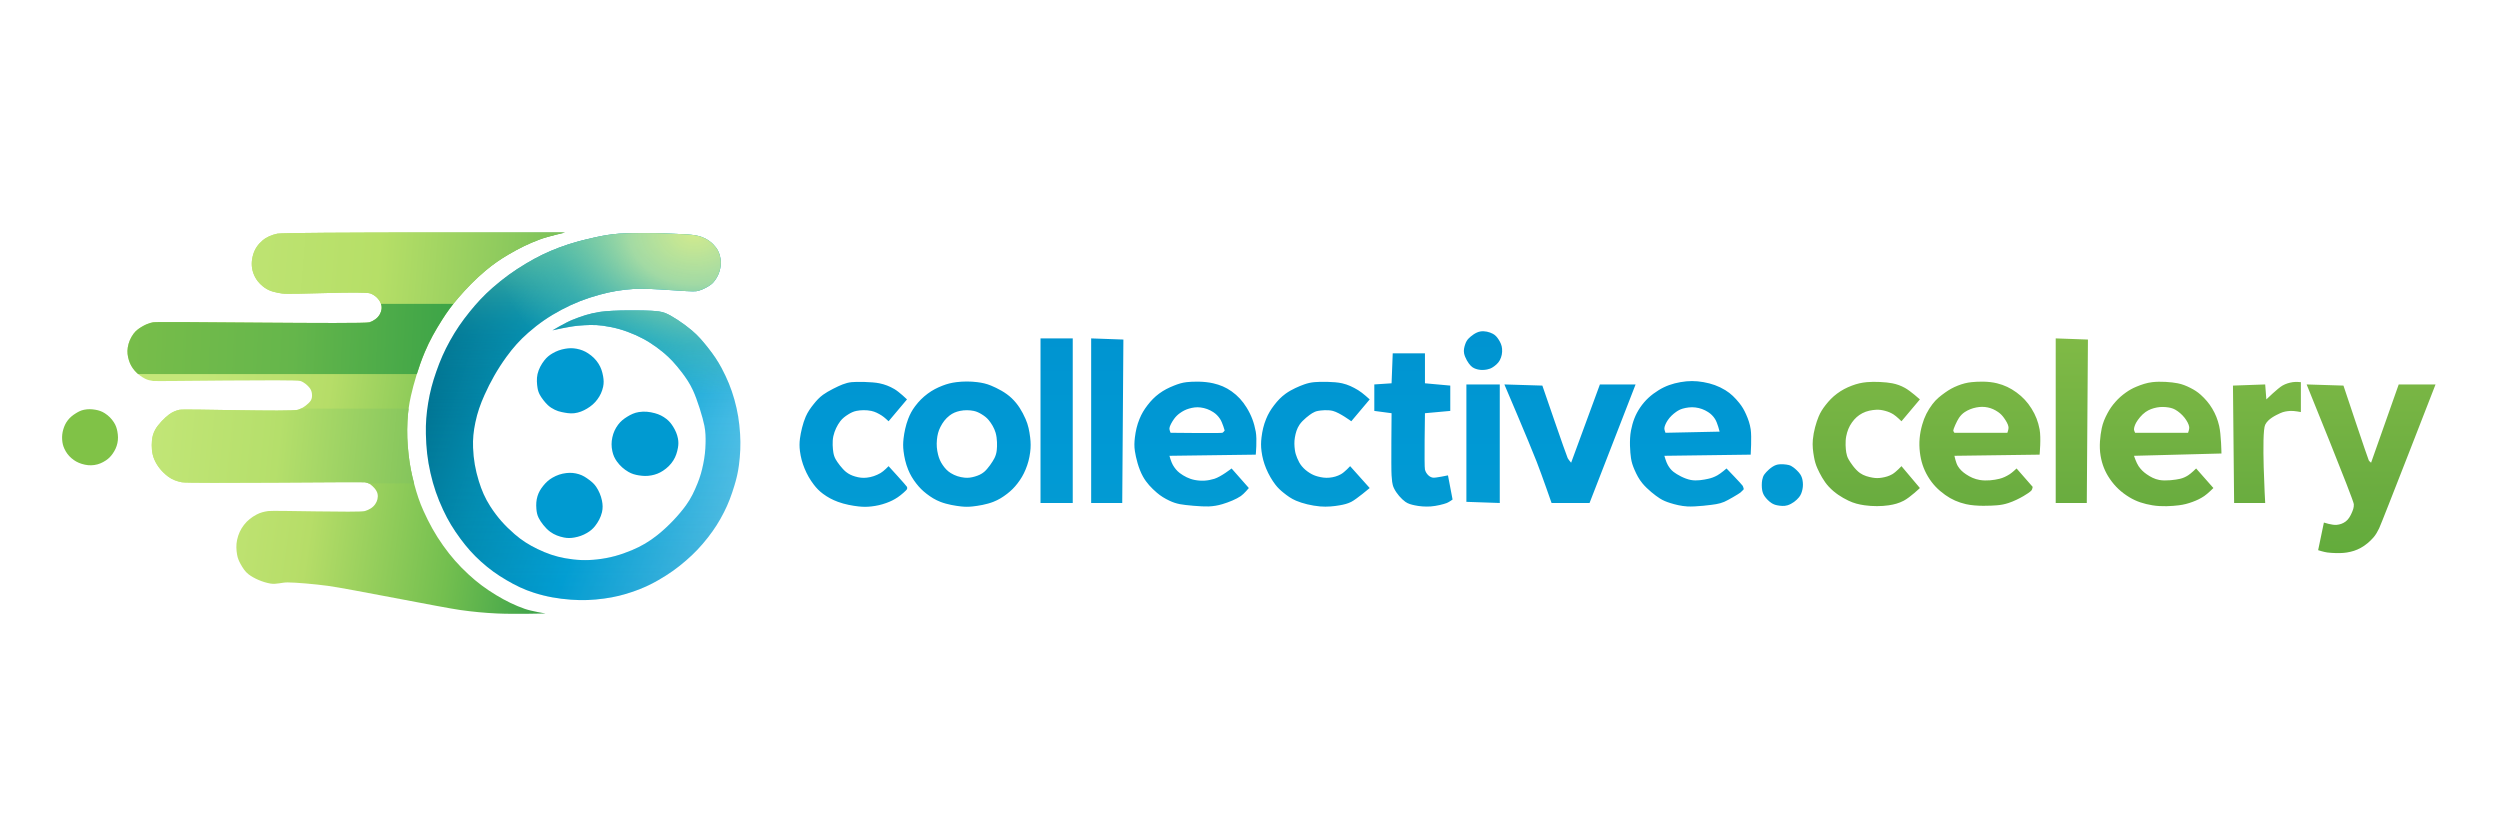
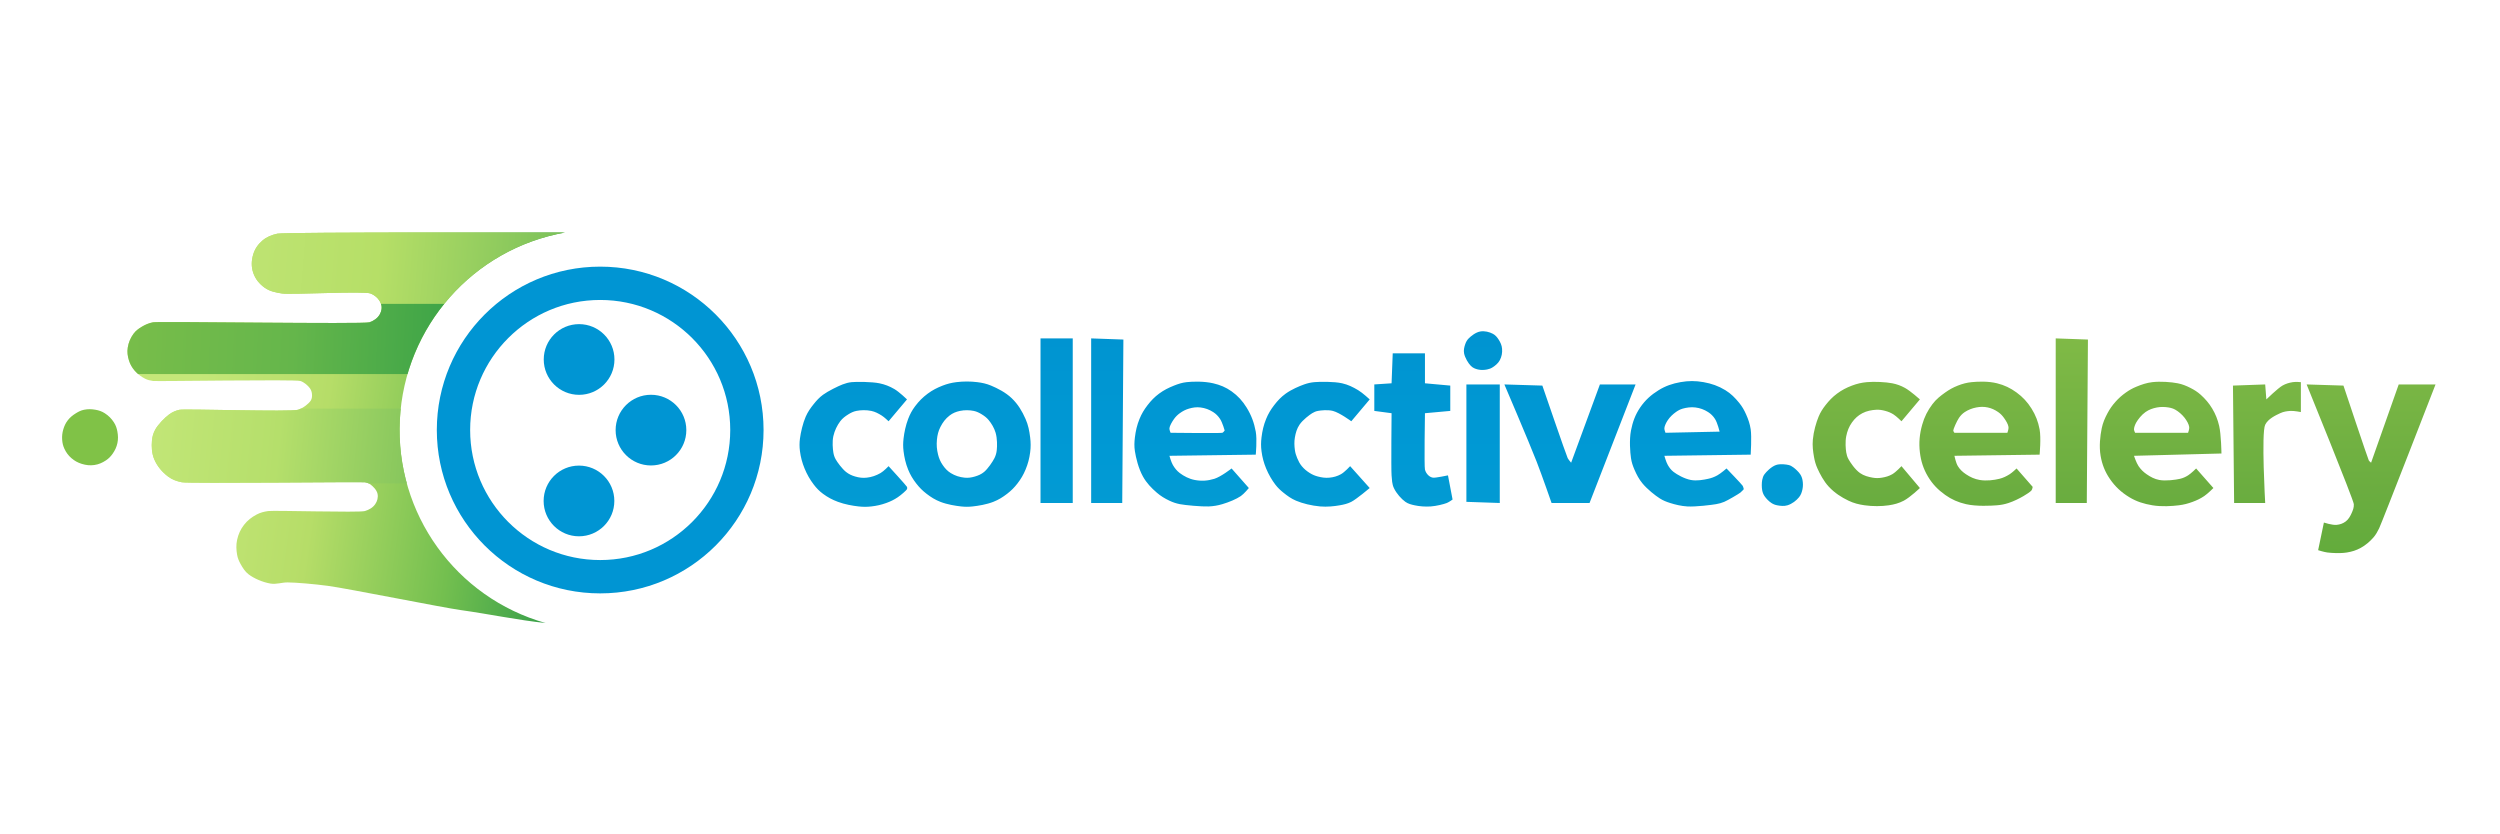
- <svg xmlns="http://www.w3.org/2000/svg" width="2172" height="724" viewBox="0 0 2172 724" role="img" aria-label="Smooth vector logo for collective.celery">
-   <defs>
+ <svg xmlns="http://www.w3.org/2000/svg" width="2172" height="724" viewBox="0 0 2172 724" role="img" aria-label="Smooth vector logo for collective.celery" version="1.1" id="svg42">
+   <defs id="defs32">
    <linearGradient id="greenTop" gradientUnits="userSpaceOnUse" x1="200" y1="205" x2="495" y2="230">
-       <stop stop-color="#bfe474" />
-       <stop offset=".44" stop-color="#b6df67" />
-       <stop offset="1" stop-color="#78bf58" />
+       <stop stop-color="#bfe474" id="stop1" />
+       <stop offset=".44" stop-color="#b6df67" id="stop2" />
+       <stop offset="1" stop-color="#78bf58" id="stop3" />
    </linearGradient>
    <linearGradient id="greenMiddle" gradientUnits="userSpaceOnUse" x1="110" y1="287" x2="400" y2="300">
-       <stop stop-color="#78bd4a" />
-       <stop offset=".5" stop-color="#65b64b" />
-       <stop offset="1" stop-color="#3aa347" />
+       <stop stop-color="#78bd4a" id="stop4" />
+       <stop offset=".5" stop-color="#65b64b" id="stop5" />
+       <stop offset="1" stop-color="#3aa347" id="stop6" />
    </linearGradient>
    <linearGradient id="greenLight" gradientUnits="userSpaceOnUse" x1="110" y1="370" x2="440" y2="403">
-       <stop stop-color="#c4e779" />
-       <stop offset=".4" stop-color="#b5df6b" />
-       <stop offset="1" stop-color="#64b452" />
+       <stop stop-color="#c4e779" id="stop7" />
+       <stop offset=".4" stop-color="#b5df6b" id="stop8" />
+       <stop offset="1" stop-color="#64b452" id="stop9" />
    </linearGradient>
    <linearGradient id="greenBottom" gradientUnits="userSpaceOnUse" x1="150" y1="465" x2="490" y2="514">
-       <stop stop-color="#c5e779" />
-       <stop offset=".34" stop-color="#b6dd68" />
-       <stop offset=".7" stop-color="#73bf4f" />
-       <stop offset="1" stop-color="#319c49" />
+       <stop stop-color="#c5e779" id="stop10" />
+       <stop offset=".34" stop-color="#b6dd68" id="stop11" />
+       <stop offset=".7" stop-color="#73bf4f" id="stop12" />
+       <stop offset="1" stop-color="#319c49" id="stop13" />
    </linearGradient>
    <radialGradient id="crestLight" gradientUnits="userSpaceOnUse" cx="603" cy="201" r="177" gradientTransform="matrix(1 0 0 .8 0 41)">
-       <stop stop-color="#d2eb8e" stop-opacity="1" />
-       <stop offset=".32" stop-color="#a8dca3" stop-opacity=".94" />
-       <stop offset=".7" stop-color="#57bdab" stop-opacity=".48" />
-       <stop offset="1" stop-color="#57bdab" stop-opacity="0" />
+       <stop stop-color="#d2eb8e" stop-opacity="1" id="stop14" />
+       <stop offset=".32" stop-color="#a8dca3" stop-opacity=".94" id="stop15" />
+       <stop offset=".7" stop-color="#57bdab" stop-opacity=".48" id="stop16" />
+       <stop offset="1" stop-color="#57bdab" stop-opacity="0" id="stop17" />
    </radialGradient>
    <linearGradient id="ringBase" gradientUnits="userSpaceOnUse" x1="358" y1="318" x2="639" y2="414">
-       <stop stop-color="#006c89" />
-       <stop offset=".3" stop-color="#038db1" />
-       <stop offset=".62" stop-color="#03a4d8" />
-       <stop offset="1" stop-color="#51bfe6" />
+       <stop stop-color="#006c89" id="stop18" />
+       <stop offset=".3" stop-color="#038db1" id="stop19" />
+       <stop offset=".62" stop-color="#03a4d8" id="stop20" />
+       <stop offset="1" stop-color="#51bfe6" id="stop21" />
    </linearGradient>
    <linearGradient id="ringHighlights" gradientUnits="userSpaceOnUse" x1="490" y1="210" x2="490" y2="510">
-       <stop stop-color="#6fcc9e" stop-opacity=".82" />
-       <stop offset=".27" stop-color="#159ba7" stop-opacity=".18" />
-       <stop offset=".52" stop-color="#0088a1" stop-opacity="0" />
-       <stop offset="1" stop-color="#007bb4" stop-opacity=".18" />
+       <stop stop-color="#6fcc9e" stop-opacity=".82" id="stop22" />
+       <stop offset=".27" stop-color="#159ba7" stop-opacity=".18" id="stop23" />
+       <stop offset=".52" stop-color="#0088a1" stop-opacity="0" id="stop24" />
+       <stop offset="1" stop-color="#007bb4" stop-opacity=".18" id="stop25" />
    </linearGradient>
    <linearGradient id="textBlue" gradientUnits="userSpaceOnUse" x1="1100" y1="270" x2="1100" y2="445">
-       <stop stop-color="#0093d0" />
-       <stop offset=".72" stop-color="#0099d4" />
-       <stop offset="1" stop-color="#039bd3" />
+       <stop stop-color="#0093d0" id="stop26" />
+       <stop offset=".72" stop-color="#0099d4" id="stop27" />
+       <stop offset="1" stop-color="#039bd3" id="stop28" />
    </linearGradient>
    <linearGradient id="textGreen" gradientUnits="userSpaceOnUse" x1="1800" y1="270" x2="1800" y2="480">
-       <stop stop-color="#83bc47" />
-       <stop offset=".74" stop-color="#6bad40" />
-       <stop offset="1" stop-color="#63ac3c" />
+       <stop stop-color="#83bc47" id="stop29" />
+       <stop offset=".74" stop-color="#6bad40" id="stop30" />
+       <stop offset="1" stop-color="#63ac3c" id="stop31" />
    </linearGradient>
    <clipPath id="greenShape" clipPathUnits="userSpaceOnUse">
-       <path fill-rule="evenodd" d="M116 290 C113.4 293.58 111.69 297.5 111 302 C110.41 305.82 110.86 309.31 112 313 C113.06 316.44 114.66 319.26 117 322 C119.6 325.03 122.88 327.42 126 329 C128.27 330.15 130.48 330.65 133 331 C136.46 331.48 256.45 329.48 261 331 C264.32 332.11 267.43 334.95 269 337 C270.15 338.5 270.8 340.13 271 342 C271.23 344.12 271.12 346.19 270 348 C268.47 350.48 263.53 354.53 259 356 C252.79 358.02 160.62 355.02 156 356 C152.63 356.72 149.8 357.99 147 360 C143.16 362.75 137.48 368.65 135 373 C133.19 376.17 132.3 379.36 132 383 C131.58 387.99 131.8 393.8 134 399 C136.62 405.19 141.02 410.25 146 414 C149.63 416.74 153.54 418.11 158 419 C164.12 420.22 314.46 418.51 317 419 C318.85 419.36 320.5 419.85 322 421 C324.05 422.57 327.26 425.58 328 429 C328.68 432.15 327.82 435.34 326 438 C323.86 441.12 320.62 442.9 317 444 C312.03 445.5 237.96 443.27 233 444 C229.38 444.53 226.23 445.28 223 447 C218.61 449.33 215.04 452.07 212 456 C208.93 459.96 207.08 464.11 206 469 C205.02 473.44 205.27 477.96 206 482 C206.53 484.94 207.54 487.39 209 490 C210.95 493.48 212.83 496.57 216 499 C220.34 502.33 227.88 505.81 235 507 C240.19 507.87 244.74 505.95 250 506 C257.22 506.07 272.81 507.37 285 509 C301.71 511.24 384.72 527.89 400 530 C411.14 531.54 420.76 532.47 432 533 C446.68 533.69 474 533 474 533 C474 533 462.1 531.11 456 529 C447.64 526.11 439.3 522.04 431 517 C422.02 511.55 414.71 506.13 407 499 C398.44 491.09 391.76 483.5 385 474 C378 464.17 372.82 454.65 368 444 C364.48 436.24 362.21 429.23 360 421 C357.6 412.05 356.04 404.21 355 395 C353.86 384.91 353.49 376.14 354 366 C354.39 358.24 355.3 351.58 357 344 C359.33 333.6 363.58 318.85 369 306 C373.32 295.75 378.06 287.4 384 278 C388.41 271.02 392.61 265.26 398 259 C405.39 250.41 413.02 242.53 422 235 C428.55 229.51 434.63 225.32 442 221 C451.05 215.7 459.17 211.67 469 208 C476.48 205.21 491 202 491 202 C491 202 247.71 201.51 241 203 C236.11 204.08 231.81 205.74 228 209 C224.16 212.28 221.46 216.17 220 221 C218.38 226.36 218.2 231.7 220 237 C221.85 242.43 225.32 246.67 230 250 C234.51 253.21 239.54 254.11 245 255 C252.49 256.22 316.36 252.66 322 255 C326.12 256.7 329.56 259.9 331 264 C332.05 266.99 331.55 270.23 330 273 C328.05 276.48 324.77 278.7 321 280 C315.82 281.78 138.08 279.02 133 280 C129.3 280.71 126.22 282.05 123 284 C120.24 285.67 117.9 287.39 116 290 Z" />
+       <path fill-rule="evenodd" d="M116 290 C113.4 293.58 111.69 297.5 111 302 C110.41 305.82 110.86 309.31 112 313 C113.06 316.44 114.66 319.26 117 322 C119.6 325.03 122.88 327.42 126 329 C128.27 330.15 130.48 330.65 133 331 C136.46 331.48 256.45 329.48 261 331 C264.32 332.11 267.43 334.95 269 337 C270.15 338.5 270.8 340.13 271 342 C271.23 344.12 271.12 346.19 270 348 C268.47 350.48 263.53 354.53 259 356 C252.79 358.02 160.62 355.02 156 356 C152.63 356.72 149.8 357.99 147 360 C143.16 362.75 137.48 368.65 135 373 C133.19 376.17 132.3 379.36 132 383 C131.58 387.99 131.8 393.8 134 399 C136.62 405.19 141.02 410.25 146 414 C149.63 416.74 153.54 418.11 158 419 C164.12 420.22 314.46 418.51 317 419 C318.85 419.36 320.5 419.85 322 421 C324.05 422.57 327.26 425.58 328 429 C328.68 432.15 327.82 435.34 326 438 C323.86 441.12 320.62 442.9 317 444 C312.03 445.5 237.96 443.27 233 444 C229.38 444.53 226.23 445.28 223 447 C218.61 449.33 215.04 452.07 212 456 C208.93 459.96 207.08 464.11 206 469 C205.02 473.44 205.27 477.96 206 482 C206.53 484.94 207.54 487.39 209 490 C210.95 493.48 212.83 496.57 216 499 C220.34 502.33 227.88 505.81 235 507 C240.19 507.87 244.74 505.95 250 506 C257.22 506.07 272.81 507.37 285 509 C301.71 511.24 384.72 527.89 400 530 C424 533.31 450 538.8 474 541.289 A174.275 174.275 0 0 1 491 202 C491 202 247.71 201.51 241 203 C236.11 204.08 231.81 205.74 228 209 C224.16 212.28 221.46 216.17 220 221 C218.38 226.36 218.2 231.7 220 237 C221.85 242.43 225.32 246.67 230 250 C234.51 253.21 239.54 254.11 245 255 C252.49 256.22 316.36 252.66 322 255 C326.12 256.7 329.56 259.9 331 264 C332.05 266.99 331.55 270.23 330 273 C328.05 276.48 324.77 278.7 321 280 C315.82 281.78 138.08 279.02 133 280 C129.3 280.71 126.22 282.05 123 284 C120.24 285.67 117.9 287.39 116 290 Z" id="path31" />
    </clipPath>
    <clipPath id="ringShape" clipPathUnits="userSpaceOnUse">
-       <path fill-rule="evenodd" d="M610 206 C603.31 203.35 592.49 203.53 583 203 C569.98 202.28 547.68 202.28 538 203 C530.94 203.53 524.92 204.51 518 206 C508.51 208.04 496.88 210.88 486 215 C475.46 218.99 466.68 223.22 457 229 C446.24 235.42 437.44 241.75 428 250 C420.36 256.68 414.38 263.1 408 271 C401.35 279.23 396.14 286.75 391 296 C385.97 305.04 382.41 313.24 379 323 C375.78 332.22 373.59 340.37 372 350 C370.45 359.35 369.8 367.53 370 377 C370.26 388.98 371.34 399.32 374 411 C376.63 422.55 380 432.26 385 443 C389.31 452.25 393.93 459.79 400 468 C405.6 475.57 411 481.7 418 488 C425.07 494.37 431.78 499.19 440 504 C447.98 508.67 455.19 512.2 464 515 C474.86 518.45 484.64 520.14 496 521 C506.13 521.77 514.94 521.37 525 520 C533.92 518.79 541.49 516.93 550 514 C558 511.25 564.67 508.21 572 504 C580.93 498.87 588.22 493.74 596 487 C603.3 480.68 609.06 474.61 615 467 C620.62 459.81 624.87 453.14 629 445 C632.91 437.29 635.48 430.27 638 422 C639.88 415.83 641.18 410.4 642 404 C643.13 395.22 643.61 386.44 643 377 C642.32 366.38 640.9 357.24 638 347 C635.22 337.18 631.78 329.02 627 320 C623.45 313.31 619.7 307.94 615 302 C610.54 296.37 606.5 291.62 601 287 C593.64 280.82 583.44 274.12 578 272 C574.03 270.45 570.25 270.3 566 270 C560.18 269.58 532.86 269.17 521 271 C512.35 272.33 505.11 274.71 497 278 C490.76 280.53 480 287 480 287 C480 287 494.21 283.7 502 283 C509.67 282.31 516.37 281.93 524 283 C534.09 284.41 542.69 286.86 552 291 C561.05 295.03 568.34 299.72 576 306 C582.32 311.18 587.01 316.53 592 323 C596.03 328.23 599.22 333.01 602 339 C605.82 347.21 610.64 362.91 612 370 C612.99 375.17 613.12 379.74 613 385 C612.86 391.34 612.25 396.79 611 403 C609.78 409.08 608.33 414.25 606 420 C603.18 426.96 600.4 432.91 596 439 C589.97 447.36 580.62 457.39 571 465 C563.99 470.55 557.25 474.54 549 478 C538.98 482.2 529.8 484.78 519 486 C509.26 487.1 500.65 486.74 491 485 C482.29 483.43 474.98 480.84 467 477 C459.48 473.38 453.31 469.47 447 464 C438.57 456.69 432.05 449.38 426 440 C421.42 432.89 418.49 426.08 416 418 C412.97 408.16 411.41 399.29 411 389 C410.69 381.27 411.42 374.57 413 367 C414.81 358.33 417.37 351.08 421 343 C425.97 331.92 432.16 320.78 440 310 C445.83 301.98 451.55 295.53 459 289 C468.27 280.87 477.12 274.8 488 269 C498.96 263.16 509.04 259.31 521 256 C531.26 253.16 540.38 251.68 551 251 C565.57 250.07 599.91 253.88 605 253 C608.71 252.36 612.34 250.55 615 249 C616.94 247.87 618.55 246.71 620 245 C621.98 242.65 623.94 239.44 625 236 C626.14 232.31 626.56 228.83 626 225 C625.46 221.27 624.29 217.99 622 215 C618.86 210.9 614.88 207.93 610 206 Z" />
+       <path fill-rule="evenodd" d="M610 206 C603.31 203.35 592.49 203.53 583 203 C569.98 202.28 547.68 202.28 538 203 C530.94 203.53 524.92 204.51 518 206 C508.51 208.04 496.88 210.88 486 215 C475.46 218.99 466.68 223.22 457 229 C446.24 235.42 437.44 241.75 428 250 C420.36 256.68 414.38 263.1 408 271 C401.35 279.23 396.14 286.75 391 296 C385.97 305.04 382.41 313.24 379 323 C375.78 332.22 373.59 340.37 372 350 C370.45 359.35 369.8 367.53 370 377 C370.26 388.98 371.34 399.32 374 411 C376.63 422.55 380 432.26 385 443 C389.31 452.25 393.93 459.79 400 468 C405.6 475.57 411 481.7 418 488 C425.07 494.37 431.78 499.19 440 504 C447.98 508.67 455.19 512.2 464 515 C474.86 518.45 484.64 520.14 496 521 C506.13 521.77 514.94 521.37 525 520 C533.92 518.79 541.49 516.93 550 514 C558 511.25 564.67 508.21 572 504 C580.93 498.87 588.22 493.74 596 487 C603.3 480.68 609.06 474.61 615 467 C620.62 459.81 624.87 453.14 629 445 C632.91 437.29 635.48 430.27 638 422 C639.88 415.83 641.18 410.4 642 404 C643.13 395.22 643.61 386.44 643 377 C642.32 366.38 640.9 357.24 638 347 C635.22 337.18 631.78 329.02 627 320 C623.45 313.31 619.7 307.94 615 302 C610.54 296.37 606.5 291.62 601 287 C593.64 280.82 583.44 274.12 578 272 C574.03 270.45 570.25 270.3 566 270 C560.18 269.58 532.86 269.17 521 271 C512.35 272.33 505.11 274.71 497 278 C490.76 280.53 480 287 480 287 C480 287 494.21 283.7 502 283 C509.67 282.31 516.37 281.93 524 283 C534.09 284.41 542.69 286.86 552 291 C561.05 295.03 568.34 299.72 576 306 C582.32 311.18 587.01 316.53 592 323 C596.03 328.23 599.22 333.01 602 339 C605.82 347.21 610.64 362.91 612 370 C612.99 375.17 613.12 379.74 613 385 C612.86 391.34 612.25 396.79 611 403 C609.78 409.08 608.33 414.25 606 420 C603.18 426.96 600.4 432.91 596 439 C589.97 447.36 580.62 457.39 571 465 C563.99 470.55 557.25 474.54 549 478 C538.98 482.2 529.8 484.78 519 486 C509.26 487.1 500.65 486.74 491 485 C482.29 483.43 474.98 480.84 467 477 C459.48 473.38 453.31 469.47 447 464 C438.57 456.69 432.05 449.38 426 440 C421.42 432.89 418.49 426.08 416 418 C412.97 408.16 411.41 399.29 411 389 C410.69 381.27 411.42 374.57 413 367 C414.81 358.33 417.37 351.08 421 343 C425.97 331.92 432.16 320.78 440 310 C445.83 301.98 451.55 295.53 459 289 C468.27 280.87 477.12 274.8 488 269 C498.96 263.16 509.04 259.31 521 256 C531.26 253.16 540.38 251.68 551 251 C565.57 250.07 599.91 253.88 605 253 C608.71 252.36 612.34 250.55 615 249 C616.94 247.87 618.55 246.71 620 245 C621.98 242.65 623.94 239.44 625 236 C626.14 232.31 626.56 228.83 626 225 C625.46 221.27 624.29 217.99 622 215 C618.86 210.9 614.88 207.93 610 206 Z" id="path32" />
    </clipPath>
    <filter id="glow" x="-5%" y="-15%" width="110%" height="130%">
-       <feGaussianBlur stdDeviation="1.3" />
+       <feGaussianBlur stdDeviation="1.3" id="feGaussianBlur32" />
    </filter>
  </defs>
-   <g clip-path="url(#greenShape)">
-     <rect x="45" y="195" width="625" height="350" fill="url(#greenBottom)" />
-     <rect x="45" y="200" width="625" height="65" fill="url(#greenTop)" />
-     <rect x="45" y="264" width="625" height="61" fill="url(#greenMiddle)" />
-     <rect x="45" y="355" width="625" height="65" fill="url(#greenLight)" />
+   <g clip-path="url(#greenShape)" id="g35">
+     <rect x="45" y="195" width="625" height="350" fill="url(#greenBottom)" id="rect32" />
+     <rect x="45" y="200" width="625" height="65" fill="url(#greenTop)" id="rect33" />
+     <rect x="45" y="264" width="625" height="61" fill="url(#greenMiddle)" id="rect34" />
+     <rect x="45" y="355" width="625" height="65" fill="url(#greenLight)" id="rect35" />
  </g>
-   <path d="M73 356 C70.39 356.54 68.26 357.59 66 359 C63.26 360.71 60.99 362.46 59 365 C57.07 367.47 55.89 370 55 373 C54.1 376.04 53.79 378.84 54 382 C54.19 384.88 54.76 387.39 56 390 C57.5 393.16 59.36 395.7 62 398 C64.72 400.37 67.56 401.94 71 403 C74.69 404.14 78.17 404.56 82 404 C85.73 403.46 88.85 402.08 92 400 C94.48 398.37 96.32 396.45 98 394 C99.95 391.16 101.28 388.37 102 385 C102.73 381.58 102.62 378.44 102 375 C101.47 372.06 100.62 369.51 99 367 C96.86 363.67 94.33 361.14 91 359 C88.49 357.38 85.94 356.53 83 356 C79.56 355.38 76.43 355.3 73 356 Z" fill="#80c247" />
-   <g clip-path="url(#ringShape)">
-     <rect x="340" y="180" width="335" height="380" fill="url(#ringBase)" />
-     <rect x="340" y="180" width="335" height="380" fill="url(#ringHighlights)" />
-     <rect x="340" y="180" width="335" height="380" fill="url(#crestLight)" />
+   <path d="M73 356 C70.39 356.54 68.26 357.59 66 359 C63.26 360.71 60.99 362.46 59 365 C57.07 367.47 55.89 370 55 373 C54.1 376.04 53.79 378.84 54 382 C54.19 384.88 54.76 387.39 56 390 C57.5 393.16 59.36 395.7 62 398 C64.72 400.37 67.56 401.94 71 403 C74.69 404.14 78.17 404.56 82 404 C85.73 403.46 88.85 402.08 92 400 C94.48 398.37 96.32 396.45 98 394 C99.95 391.16 101.28 388.37 102 385 C102.73 381.58 102.62 378.44 102 375 C101.47 372.06 100.62 369.51 99 367 C96.86 363.67 94.33 361.14 91 359 C88.49 357.38 85.94 356.53 83 356 C79.56 355.38 76.43 355.3 73 356 Z" fill="#80c247" id="path35" />
+   <path d="M1543 404 C1538.77 405.48 1534.54 409.92 1533 412 C1531.88 413.51 1531.36 415.15 1531 417 C1530.51 419.54 1530.51 423.46 1531 426 C1531.36 427.85 1531.96 429.43 1533 431 C1534.42 433.16 1536.84 435.58 1539 437 C1540.57 438.04 1542.15 438.64 1544 439 C1546.54 439.49 1550 439.95 1553 439 C1557.07 437.72 1560.69 434.84 1563 432 C1564.68 429.93 1565.46 427.61 1566 425 C1566.56 422.26 1566.49 419.54 1566 417 C1565.64 415.15 1565.04 413.57 1564 412 C1562.58 409.84 1559.74 407.26 1558 406 C1556.73 405.08 1555.52 404.36 1554 404 C1551.91 403.51 1546.63 402.73 1543 404 Z M1307 334 C1307 334 1328.34 383.88 1335 401 C1339.86 413.48 1348 437 1348 437 L1381 437 L1421 334 L1390 334 L1365 402 C1365 402 1362.82 399.54 1362 398 C1360.87 395.88 1340 335 1340 335 L1307 334 Z M1274 334 L1274 436 L1303 437 L1303 334 L1274 334 Z M1441 339 C1434.47 343.03 1429.33 347.66 1425 354 C1420.75 360.23 1418.43 366.6 1417 374 C1415.41 382.25 1416.27 393.04 1417 398 C1417.53 401.62 1418.54 404.65 1420 408 C1421.94 412.46 1423.9 416.26 1427 420 C1431.26 425.13 1438.01 430.46 1442 433 C1444.91 434.85 1447.71 435.96 1451 437 C1455.51 438.43 1460.66 439.69 1466 440 C1473.33 440.43 1487.56 438.62 1491 438 C1493.51 437.55 1495.65 436.99 1498 436 C1501.22 434.64 1510.38 429.24 1512 428 C1513.18 427.1 1515 425 1515 425 C1515 425 1514.57 422.95 1514 422 C1513.22 420.7 1500 407 1500 407 C1500 407 1495.07 411.32 1492 413 C1489.38 414.44 1486.92 415.37 1484 416 C1479.99 416.87 1474.17 417.97 1469 417 C1463.31 415.93 1456.97 412.29 1454 410 C1451.83 408.33 1450.37 406.36 1449 404 C1447.5 401.41 1446 396 1446 396 L1521 395 C1521 395 1521.97 379.46 1521 373 C1520.29 368.29 1518.94 364.35 1517 360 C1515.34 356.27 1513.58 353.16 1511 350 C1507.46 345.66 1503.86 341.97 1499 339 C1492.95 335.31 1486.98 333.24 1480 332 C1473.11 330.77 1466.89 330.77 1460 332 C1453.02 333.24 1447.03 335.28 1441 339 Z M1446 372 C1446.16 370.03 1447.51 367.21 1449 365 C1450.94 362.13 1453.39 359.88 1456 358 C1457.9 356.63 1459.74 355.64 1462 355 C1465.1 354.12 1469.17 353.5 1473 354 C1477.06 354.53 1480.56 355.81 1484 358 C1486.5 359.6 1488.4 361.5 1490 364 C1492.19 367.44 1494 375 1494 375 L1447 376 C1447 376 1445.88 373.44 1446 372 Z M1133 334 C1128.83 335.48 1122.08 338.34 1117 342 C1112.98 344.89 1110.02 348.08 1107 352 C1104.03 355.85 1101.83 359.5 1100 364 C1097.82 369.35 1096.7 374.28 1096 380 C1095.49 384.17 1095.45 387.84 1096 392 C1096.71 397.39 1097.93 401.97 1100 407 C1102.14 412.22 1105.12 417.22 1108 421 C1110.1 423.75 1112.3 425.83 1115 428 C1118.56 430.86 1121.8 433.22 1126 435 C1131.76 437.44 1139.47 439.34 1147 440 C1152.94 440.52 1159.07 439.87 1164 439 C1167.6 438.36 1170.74 437.65 1174 436 C1178.47 433.74 1190 424 1190 424 L1173 405 C1173 405 1168.26 410.2 1165 412 C1161.8 413.77 1158.64 414.65 1155 415 C1151.5 415.34 1148.41 414.88 1145 414 C1142.42 413.33 1140.26 412.41 1138 411 C1135.26 409.29 1133.06 407.49 1131 405 C1129.2 402.82 1128.1 400.6 1127 398 C1126.01 395.65 1125.35 393.52 1125 391 C1124.52 387.54 1124.33 383.79 1125 380 C1125.71 375.97 1126.72 372.4 1129 369 C1131.9 364.68 1137.81 360.37 1140 359 C1141.6 358 1143.15 357.36 1145 357 C1147.54 356.51 1153.6 355.85 1158 357 C1164.04 358.58 1174 366 1174 366 L1190 347 C1190 347 1183.84 341.3 1180 339 C1175.43 336.26 1171.2 334.18 1166 333 C1158.87 331.38 1146.41 331.61 1142 332 C1138.79 332.29 1136.04 332.92 1133 334 Z M1020 335 C1015.2 336.92 1011.15 338.92 1007 342 C1003.03 344.95 1000.02 348.08 997 352 C994.03 355.85 991.83 359.5 990 364 C987.82 369.35 986.7 374.28 986 380 C985.49 384.17 985.36 387.85 986 392 C986.88 397.69 989.07 406.94 993 414 C996.14 419.64 1000.27 423.9 1005 428 C1008.45 430.99 1011.89 433.04 1016 435 C1019 436.43 1021.75 437.34 1025 438 C1029.46 438.91 1044.17 440.25 1050 440 C1054.25 439.82 1057.92 439.21 1062 438 C1067.6 436.34 1074.08 433.68 1078 431 C1080.86 429.05 1085 424 1085 424 L1070 407 C1070 407 1060.85 414.19 1055 416 C1049.31 417.76 1043.86 418.11 1038 417 C1033.08 416.07 1028.53 413.67 1025 411 C1022.43 409.05 1020.64 406.78 1019 404 C1017.48 401.43 1016 396 1016 396 L1091 395 C1091 395 1092.27 381.88 1091 375 C1089.58 367.26 1087.15 360.68 1083 354 C1079.47 348.32 1075.45 343.87 1070 340 C1065.02 336.46 1059.95 334.38 1054 333 C1046.15 331.18 1036.44 331.39 1031 332 C1027.03 332.44 1023.71 333.52 1020 335 Z M1016 372 C1016.22 370.03 1018.17 366.54 1020 364 C1021.45 361.99 1022.99 360.45 1025 359 C1027.54 357.17 1029.99 355.87 1033 355 C1036.38 354.02 1039.51 353.56 1043 354 C1047.06 354.51 1050.56 355.81 1054 358 C1056.5 359.6 1058.37 361.52 1060 364 C1062.08 367.15 1064 374 1064 374 C1064 374 1062.91 375.62 1062 376 C1060.75 376.52 1017 376 1017 376 C1017 376 1015.84 373.43 1016 372 Z M819 335 C814.18 336.87 810.15 338.92 806 342 C801.63 345.25 798.26 348.64 795 353 C792.37 356.51 790.57 359.9 789 364 C786.85 369.62 785.61 375.76 785 381 C784.56 384.82 784.53 388.18 785 392 C785.65 397.24 786.82 402.65 789 408 C790.83 412.5 793.03 416.15 796 420 C798.72 423.53 801.47 426.28 805 429 C808.85 431.97 812.47 434.23 817 436 C823.01 438.35 830.23 439.48 835 440 C838.48 440.38 841.52 440.38 845 440 C849.77 439.48 856.99 438.35 863 436 C867.53 434.23 871.15 431.97 875 429 C878.53 426.28 881.28 423.53 884 420 C886.97 416.15 889.13 412.49 891 408 C893.09 402.98 894.29 398.39 895 393 C895.59 388.49 895.56 384.52 895 380 C894.29 374.27 893.34 369.28 891 364 C887.94 357.08 884.46 351.25 879 346 C873.68 340.88 866.48 337.29 861 335 C857.01 333.33 853.3 332.53 849 332 C843.11 331.27 836.89 331.27 831 332 C826.7 332.53 823.04 333.44 819 335 Z M834 357 C838.11 356.13 842.42 356.26 846 357 C848.61 357.54 850.73 358.61 853 360 C855.33 361.43 857.26 362.89 859 365 C861.38 367.9 863.78 371.79 865 376 C866.47 381.05 866.37 387.53 866 391 C865.73 393.53 865.13 395.72 864 398 C862.45 401.13 858.3 407.25 855 410 C852.6 412.01 850 413.11 847 414 C843.96 414.9 841.15 415.33 838 415 C833.68 414.54 829.77 413.33 826 411 C823.05 409.18 820.96 406.86 819 404 C817.05 401.16 815.84 398.34 815 395 C813.88 390.58 813.57 386.54 814 382 C814.38 378.03 815.19 374.56 817 371 C819.03 367 821.45 363.74 825 361 C827.73 358.89 830.63 357.72 834 357 Z M732 334 C728.3 335.42 719.37 339.77 715 343 C711.81 345.35 709.48 347.91 707 351 C704.14 354.56 701.83 357.82 700 362 C697.49 367.73 695.68 375.76 695 381 C694.51 384.82 694.5 388.18 695 392 C695.69 397.24 696.93 401.97 699 407 C701.14 412.22 703.7 416.68 707 421 C709.4 424.15 711.82 426.64 715 429 C719.15 432.08 723.16 434.2 728 436 C734.05 438.25 740.75 439.42 746 440 C749.83 440.42 753.17 440.44 757 440 C761.64 439.47 765.61 438.58 770 437 C773.68 435.68 776.75 434.18 780 432 C783.09 429.93 787.6 425.87 788 425 C788.29 424.36 788.25 423.65 788 423 C787.66 422.1 772 405 772 405 C772 405 767.81 409.41 765 411 C761.15 413.18 757.4 414.51 753 415 C749.5 415.39 746.38 414.98 743 414 C739.99 413.13 737.45 411.95 735 410 C731.65 407.32 727.47 401.66 726 399 C724.93 397.06 724.35 395.19 724 393 C723.51 390 722.95 383.79 724 379 C725.08 374.11 727.33 369.53 730 366 C731.95 363.43 734.26 361.71 737 360 C739.26 358.59 741.39 357.54 744 357 C747.58 356.26 752.55 356.06 757 357 C760.37 357.72 763.07 359.18 766 361 C768.32 362.44 772 366 772 366 L788 347 C788 347 781.3 340.5 777 338 C772.79 335.55 768.77 333.99 764 333 C757.45 331.64 743.94 331.6 740 332 C737.13 332.29 734.7 332.97 732 334 Z M1210 307 L1209 333 L1194 334 L1194 357 L1209 359 C1209 359 1208.52 407.66 1209 413 C1209.35 416.9 1209.34 420.46 1211 424 C1213.27 428.86 1217.66 433.63 1221 436 C1223.44 437.73 1226.08 438.36 1229 439 C1233.01 439.88 1238.1 440.34 1243 440 C1248 439.65 1254.4 438.03 1257 437 C1258.9 436.25 1262 434 1262 434 L1258 413 C1258 413 1247.12 415.33 1245 415 C1243.45 414.76 1242.15 414.06 1241 413 C1239.5 411.61 1238.54 409.97 1238 408 C1237.25 405.3 1238 359 1238 359 L1260 357 L1260 335 L1238 333 L1238 307 L1210 307 Z M948 294 L948 437 L975 437 L976 295 L948 294 Z M904 294 L904 437 L932 437 L932 294 L904 294 Z M1286 288 C1281.98 288.73 1277.98 292.02 1276 294 C1274.56 295.44 1273.67 297.07 1273 299 C1272.09 301.65 1271.47 304.23 1272 307 C1272.72 310.8 1275.68 315.76 1278 318 C1279.69 319.63 1281.71 320.46 1284 321 C1286.73 321.64 1289.46 321.49 1292 321 C1293.85 320.64 1295.43 320.04 1297 319 C1299.16 317.58 1301.6 315.62 1303 313 C1304.68 309.85 1305.29 306.56 1305 303 C1304.76 300.02 1303.62 297.51 1302 295 C1300.66 292.92 1299.19 291.15 1297 290 C1293.99 288.42 1289.85 287.3 1286 288 Z" fill="url(#textBlue)" fill-rule="evenodd" id="path41" />
+   <path d="M2116 334 L2084 334 L2060 402 C2060 402 2058.52 400.84 2058 400 C2057.28 398.85 2036 335 2036 335 L2004 334 C2004 334 2044.74 434.05 2045 438 C2045.19 440.88 2044.21 443.38 2043 446 C2041.74 448.73 2040.39 451.17 2038 453 C2035.63 454.82 2032.98 455.73 2030 456 C2026.1 456.35 2019 454 2019 454 L2014 478 C2014 478 2019.14 479.65 2022 480 C2025.93 480.48 2033.13 480.95 2039 480 C2043.37 479.29 2047.12 478.14 2051 476 C2055.36 473.6 2059.01 470.4 2062 467 C2064.18 464.52 2065.52 461.95 2067 459 C2069.04 454.95 2116 334 2116 334 Z M1999 332 C1999 332 1994.42 331.61 1992 332 C1988.72 332.53 1985.89 333.36 1983 335 C1979.04 337.24 1969 347 1969 347 L1968 334 L1940 335 L1941 437 L1968 437 C1968 437 1964.52 376.06 1968 369 C1970.54 363.85 1976.99 360.87 1981 359 C1983.92 357.63 1986.78 357.17 1990 357 C1993.16 356.83 1999 358 1999 358 L1999 332 Z M1856 336 C1852.67 337.38 1849.94 338.92 1847 341 C1843.56 343.44 1840.8 345.85 1838 349 C1835.16 352.19 1833.01 355.23 1831 359 C1828.71 363.3 1826.99 367.23 1826 372 C1824.64 378.55 1823.58 387.71 1825 396 C1826.27 403.43 1828.75 409.77 1833 416 C1837.6 422.75 1843.02 427.76 1850 432 C1856.34 435.85 1862.69 437.76 1870 439 C1877.94 440.35 1887.11 439.73 1893 439 C1897.3 438.47 1900.94 437.5 1905 436 C1908.67 434.64 1911.75 433.18 1915 431 C1918.09 428.93 1923 424 1923 424 L1908 407 C1908 407 1903.74 411.29 1901 413 C1898.74 414.41 1896.6 415.39 1894 416 C1890.44 416.83 1881.7 418.07 1876 417 C1871.84 416.22 1868.48 414.41 1865 412 C1862.15 410.03 1859.96 407.86 1858 405 C1856.05 402.16 1854 396 1854 396 L1930 394 C1930 394 1929.78 377.55 1928 370 C1926.7 364.5 1924.9 359.86 1922 355 C1919.2 350.3 1915.86 346.47 1912 343 C1909.18 340.47 1906.38 338.71 1903 337 C1899.34 335.15 1896.02 333.8 1892 333 C1886.49 331.9 1876.94 331.19 1870 332 C1864.94 332.59 1860.57 334.11 1856 336 Z M1854 373 C1854 371.48 1854.89 368.92 1856 367 C1857.52 364.37 1860.55 360.42 1864 358 C1867.08 355.83 1870.3 354.71 1874 354 C1877.44 353.34 1881 353.51 1884 354 C1886.19 354.35 1888.08 354.9 1890 356 C1892.63 357.51 1895.73 360.06 1898 363 C1899.91 365.48 1901.68 368.57 1902 371 C1902.24 372.77 1901 376 1901 376 L1855 376 C1855 376 1854 374.11 1854 373 Z M1701 335 C1696.91 336.59 1693.57 338.46 1690 341 C1685.76 344.02 1682.14 346.85 1679 351 C1674.75 356.61 1671.9 362.22 1670 369 C1667.72 377.12 1667 384.63 1668 393 C1668.92 400.69 1671.03 407.34 1675 414 C1678.93 420.59 1683.74 425.55 1690 430 C1695.62 433.99 1701.28 436.44 1708 438 C1717.21 440.13 1730.12 439.39 1735 439 C1738.56 438.71 1741.61 438.11 1745 437 C1749.65 435.48 1754.43 433.07 1758 431 C1760.6 429.49 1764.1 427.22 1765 426 C1765.66 425.11 1766 423 1766 423 L1752 407 C1752 407 1748.32 410.56 1746 412 C1743.07 413.82 1740.35 415.19 1737 416 C1732.41 417.12 1725.88 418 1720 417 C1715.51 416.24 1711.78 414.53 1708 412 C1705.12 410.07 1702.82 407.95 1701 405 C1699.25 402.18 1698 396 1698 396 L1772 395 C1772 395 1773.42 380.57 1772 373 C1770.75 366.36 1768.59 360.73 1765 355 C1761.45 349.33 1757.4 344.95 1752 341 C1746.69 337.12 1741.38 334.58 1735 333 C1727.52 331.15 1718.91 331.41 1713 332 C1708.69 332.43 1705.03 333.43 1701 335 Z M1697 374 C1696.98 372.93 1700.07 365.79 1702 363 C1703.41 360.97 1704.93 359.36 1707 358 C1709.83 356.13 1713.3 354.71 1717 354 C1720.44 353.34 1723.58 353.27 1727 354 C1730.37 354.72 1733.2 356.08 1736 358 C1738.04 359.4 1739.55 360.99 1741 363 C1742.83 365.54 1744.68 368.57 1745 371 C1745.24 372.77 1744 376 1744 376 L1698 376 C1698 376 1697.01 374.78 1697 374 Z M1609 335 C1604.16 336.82 1600.15 338.92 1596 342 C1592.03 344.95 1589.05 348.1 1586 352 C1583.49 355.22 1581.56 358.23 1580 362 C1577.86 367.17 1575.64 374.81 1575 382 C1574.53 387.24 1575.11 392.07 1576 397 C1576.65 400.6 1577.49 403.67 1579 407 C1581.07 411.57 1584.46 418.2 1589 423 C1594 428.29 1599.7 431.98 1606 435 C1610.6 437.2 1614.95 438.29 1620 439 C1626.92 439.97 1634.54 439.97 1641 439 C1645.71 438.29 1649.78 437.21 1654 435 C1659.52 432.11 1668 424 1668 424 L1652 405 C1652 405 1647.23 410.15 1644 412 C1641.12 413.65 1638.28 414.47 1635 415 C1632.24 415.45 1629.76 415.49 1627 415 C1623.22 414.33 1619.35 413.35 1616 411 C1611.53 407.86 1607.48 401.65 1606 399 C1604.92 397.07 1604.35 395.19 1604 393 C1603.51 390 1603.04 383.8 1604 379 C1604.89 374.54 1606.36 370.7 1609 367 C1611.45 363.57 1614.27 360.97 1618 359 C1621.83 356.98 1626.14 356.23 1630 356 C1632.82 355.83 1635.28 356.26 1638 357 C1640.57 357.7 1642.74 358.59 1645 360 C1647.74 361.71 1652 366 1652 366 L1668 347 C1668 347 1659.92 339.7 1655 337 C1651.41 335.03 1648.02 333.8 1644 333 C1638.49 331.9 1628.38 331.42 1622 332 C1617.35 332.42 1613.37 333.35 1609 335 Z M1786 294 L1786 437 L1813 437 L1814 295 L1786 294 Z" fill="url(#textGreen)" fill-rule="evenodd" id="path42" />
+   <circle fill="#0095d3" cx="503.118" cy="312.32" r="30.715" id="circle5" style="stroke-width:6.977" />
+   <path fill="#0095d3" d="m 596.281,373.686 c 0,16.976 -13.739,30.708 -30.722,30.708 -16.934,0 -30.708,-13.745 -30.708,-30.708 0,-16.976 13.78,-30.708 30.708,-30.708 16.997,-0.007 30.722,13.739 30.722,30.708 z" id="path6" style="stroke-width:6.977" />
+   <circle fill="#0095d3" cx="503.021" cy="435.227" r="30.715" id="circle6" style="stroke-width:6.977" />
+   <g id="g7" transform="matrix(6.97741,0,0,6.97741,378.8156,231.9681)">
+     <path fill="#0095d3" d="M 20.441,-0.045 C 9.207,-0.044 0.1,9.063 0.099,20.298 0.1,31.532 9.207,40.639 20.441,40.641 31.676,40.639 40.782,31.534 40.784,20.298 40.783,9.063 31.677,-0.044 20.441,-0.045 Z m 11.45,31.792 C 28.954,34.681 24.919,36.489 20.441,36.49 15.963,36.489 11.928,34.679 8.991,31.747 6.058,28.81 4.25,24.775 4.249,20.298 4.25,15.82 6.058,11.785 8.992,8.848 c 2.937,-2.934 6.972,-4.742 11.45,-4.743 4.478,10e-4 8.513,1.81 11.45,4.743 2.934,2.938 4.742,6.973 4.743,11.45 -0.002,4.477 -1.81,8.512 -4.744,11.449 z" id="path7" />
  </g>
-   <path d="M491 303 C486.97 303.71 483.54 304.93 480 307 C477.21 308.63 474.99 310.46 473 313 C470.28 316.49 468.08 320.43 467 325 C466.04 329.09 466.51 334 467 337 C467.35 339.19 467.96 341.05 469 343 C470.43 345.68 473.46 349.64 476 352 C477.85 353.72 479.73 354.89 482 356 C483.99 356.97 485.83 357.55 488 358 C490.97 358.62 495.17 359.5 499 359 C503.06 358.47 506.48 357.1 510 355 C513.62 352.84 516.5 350.39 519 347 C521.51 343.6 523.1 340.13 524 336 C524.67 332.92 524.55 330.1 524 327 C523.29 322.97 522.2 319.46 520 316 C517.61 312.24 514.72 309.45 511 307 C507.85 304.92 504.7 303.71 501 303 C497.56 302.34 494.45 302.39 491 303 Z" fill="#009ad1" />
-   <path d="M555 358 C551.28 358.58 548.21 360.03 545 362 C541.83 363.94 539.22 366.01 537 369 C534.48 372.39 532.9 375.87 532 380 C531.11 384.1 531.13 387.89 532 392 C532.72 395.37 533.97 398.21 536 401 C538.77 404.81 542.06 407.71 546 410 C548.87 411.67 551.72 412.47 555 413 C558.8 413.62 562.22 413.73 566 413 C569.7 412.29 572.85 411.08 576 409 C579.72 406.55 582.61 403.76 585 400 C587.2 396.54 588.33 392.78 589 389 C589.49 386.24 589.53 383.75 589 381 C588.29 377.3 586.95 374.22 585 371 C583.33 368.24 581.54 365.99 579 364 C575.92 361.59 572.77 360.03 569 359 C564.26 357.7 559.85 357.24 555 358 Z" fill="#009ad1" />
-   <path d="M492 411 C487.6 411.51 483.84 412.8 480 415 C476.77 416.85 474.34 419.11 472 422 C469.74 424.8 468.06 427.56 467 431 C465.86 434.69 465.7 438.15 466 442 C466.22 444.88 466.69 447.43 468 450 C469.79 453.53 473.6 458.76 478 462 C481.66 464.7 485.76 466.15 490 467 C493.09 467.62 495.9 467.55 499 467 C503.03 466.29 506.46 465.07 510 463 C512.79 461.37 515.01 459.54 517 457 C519.72 453.51 521.92 449.57 523 445 C523.8 441.59 523.69 438.43 523 435 C522.11 430.54 520.27 426.38 518 423 C516.35 420.53 514.37 418.79 512 417 C509.12 414.83 506.44 413.06 503 412 C499.31 410.86 495.84 410.55 492 411 Z" fill="#009ad1" />
-   <path d="M1543 404 C1538.77 405.48 1534.54 409.92 1533 412 C1531.88 413.51 1531.36 415.15 1531 417 C1530.51 419.54 1530.51 423.46 1531 426 C1531.36 427.85 1531.96 429.43 1533 431 C1534.42 433.16 1536.84 435.58 1539 437 C1540.57 438.04 1542.15 438.64 1544 439 C1546.54 439.49 1550 439.95 1553 439 C1557.07 437.72 1560.69 434.84 1563 432 C1564.68 429.93 1565.46 427.61 1566 425 C1566.56 422.26 1566.49 419.54 1566 417 C1565.64 415.15 1565.04 413.57 1564 412 C1562.58 409.84 1559.74 407.26 1558 406 C1556.73 405.08 1555.52 404.36 1554 404 C1551.91 403.51 1546.63 402.73 1543 404 Z M1307 334 C1307 334 1328.34 383.88 1335 401 C1339.86 413.48 1348 437 1348 437 L1381 437 L1421 334 L1390 334 L1365 402 C1365 402 1362.82 399.54 1362 398 C1360.87 395.88 1340 335 1340 335 L1307 334 Z M1274 334 L1274 436 L1303 437 L1303 334 L1274 334 Z M1441 339 C1434.47 343.03 1429.33 347.66 1425 354 C1420.75 360.23 1418.43 366.6 1417 374 C1415.41 382.25 1416.27 393.04 1417 398 C1417.53 401.62 1418.54 404.65 1420 408 C1421.94 412.46 1423.9 416.26 1427 420 C1431.26 425.13 1438.01 430.46 1442 433 C1444.91 434.85 1447.71 435.96 1451 437 C1455.51 438.43 1460.66 439.69 1466 440 C1473.33 440.43 1487.56 438.62 1491 438 C1493.51 437.55 1495.65 436.99 1498 436 C1501.22 434.64 1510.38 429.24 1512 428 C1513.18 427.1 1515 425 1515 425 C1515 425 1514.57 422.95 1514 422 C1513.22 420.7 1500 407 1500 407 C1500 407 1495.07 411.32 1492 413 C1489.38 414.44 1486.92 415.37 1484 416 C1479.99 416.87 1474.17 417.97 1469 417 C1463.31 415.93 1456.97 412.29 1454 410 C1451.83 408.33 1450.37 406.36 1449 404 C1447.5 401.41 1446 396 1446 396 L1521 395 C1521 395 1521.97 379.46 1521 373 C1520.29 368.29 1518.94 364.35 1517 360 C1515.34 356.27 1513.58 353.16 1511 350 C1507.46 345.66 1503.86 341.97 1499 339 C1492.95 335.31 1486.98 333.24 1480 332 C1473.11 330.77 1466.89 330.77 1460 332 C1453.02 333.24 1447.03 335.28 1441 339 Z M1446 372 C1446.16 370.03 1447.51 367.21 1449 365 C1450.94 362.13 1453.39 359.88 1456 358 C1457.9 356.63 1459.74 355.64 1462 355 C1465.1 354.12 1469.17 353.5 1473 354 C1477.06 354.53 1480.56 355.81 1484 358 C1486.5 359.6 1488.4 361.5 1490 364 C1492.19 367.44 1494 375 1494 375 L1447 376 C1447 376 1445.88 373.44 1446 372 Z M1133 334 C1128.83 335.48 1122.08 338.34 1117 342 C1112.98 344.89 1110.02 348.08 1107 352 C1104.03 355.85 1101.83 359.5 1100 364 C1097.82 369.35 1096.7 374.28 1096 380 C1095.49 384.17 1095.45 387.84 1096 392 C1096.71 397.39 1097.93 401.97 1100 407 C1102.14 412.22 1105.12 417.22 1108 421 C1110.1 423.75 1112.3 425.83 1115 428 C1118.56 430.86 1121.8 433.22 1126 435 C1131.76 437.44 1139.47 439.34 1147 440 C1152.94 440.52 1159.07 439.87 1164 439 C1167.6 438.36 1170.74 437.65 1174 436 C1178.47 433.74 1190 424 1190 424 L1173 405 C1173 405 1168.26 410.2 1165 412 C1161.8 413.77 1158.64 414.65 1155 415 C1151.5 415.34 1148.41 414.88 1145 414 C1142.42 413.33 1140.26 412.41 1138 411 C1135.26 409.29 1133.06 407.49 1131 405 C1129.2 402.82 1128.1 400.6 1127 398 C1126.01 395.65 1125.35 393.52 1125 391 C1124.52 387.54 1124.33 383.79 1125 380 C1125.71 375.97 1126.72 372.4 1129 369 C1131.9 364.68 1137.81 360.37 1140 359 C1141.6 358 1143.15 357.36 1145 357 C1147.54 356.51 1153.6 355.85 1158 357 C1164.04 358.58 1174 366 1174 366 L1190 347 C1190 347 1183.84 341.3 1180 339 C1175.43 336.26 1171.2 334.18 1166 333 C1158.87 331.38 1146.41 331.61 1142 332 C1138.79 332.29 1136.04 332.92 1133 334 Z M1020 335 C1015.2 336.92 1011.15 338.92 1007 342 C1003.03 344.95 1000.02 348.08 997 352 C994.03 355.85 991.83 359.5 990 364 C987.82 369.35 986.7 374.28 986 380 C985.49 384.17 985.36 387.85 986 392 C986.88 397.69 989.07 406.94 993 414 C996.14 419.64 1000.27 423.9 1005 428 C1008.45 430.99 1011.89 433.04 1016 435 C1019 436.43 1021.75 437.34 1025 438 C1029.46 438.91 1044.17 440.25 1050 440 C1054.25 439.82 1057.92 439.21 1062 438 C1067.6 436.34 1074.08 433.68 1078 431 C1080.86 429.05 1085 424 1085 424 L1070 407 C1070 407 1060.85 414.19 1055 416 C1049.31 417.76 1043.86 418.11 1038 417 C1033.08 416.07 1028.53 413.67 1025 411 C1022.43 409.05 1020.64 406.78 1019 404 C1017.48 401.43 1016 396 1016 396 L1091 395 C1091 395 1092.27 381.88 1091 375 C1089.58 367.26 1087.15 360.68 1083 354 C1079.47 348.32 1075.45 343.87 1070 340 C1065.02 336.46 1059.95 334.38 1054 333 C1046.15 331.18 1036.44 331.39 1031 332 C1027.03 332.44 1023.71 333.52 1020 335 Z M1016 372 C1016.22 370.03 1018.17 366.54 1020 364 C1021.45 361.99 1022.99 360.45 1025 359 C1027.54 357.17 1029.99 355.87 1033 355 C1036.38 354.02 1039.51 353.56 1043 354 C1047.06 354.51 1050.56 355.81 1054 358 C1056.5 359.6 1058.37 361.52 1060 364 C1062.08 367.15 1064 374 1064 374 C1064 374 1062.91 375.62 1062 376 C1060.75 376.52 1017 376 1017 376 C1017 376 1015.84 373.43 1016 372 Z M819 335 C814.18 336.87 810.15 338.92 806 342 C801.63 345.25 798.26 348.64 795 353 C792.37 356.51 790.57 359.9 789 364 C786.85 369.62 785.61 375.76 785 381 C784.56 384.82 784.53 388.18 785 392 C785.65 397.24 786.82 402.65 789 408 C790.83 412.5 793.03 416.15 796 420 C798.72 423.53 801.47 426.28 805 429 C808.85 431.97 812.47 434.23 817 436 C823.01 438.35 830.23 439.48 835 440 C838.48 440.38 841.52 440.38 845 440 C849.77 439.48 856.99 438.35 863 436 C867.53 434.23 871.15 431.97 875 429 C878.53 426.28 881.28 423.53 884 420 C886.97 416.15 889.13 412.49 891 408 C893.09 402.98 894.29 398.39 895 393 C895.59 388.49 895.56 384.52 895 380 C894.29 374.27 893.34 369.28 891 364 C887.94 357.08 884.46 351.25 879 346 C873.68 340.88 866.48 337.29 861 335 C857.01 333.33 853.3 332.53 849 332 C843.11 331.27 836.89 331.27 831 332 C826.7 332.53 823.04 333.44 819 335 Z M834 357 C838.11 356.13 842.42 356.26 846 357 C848.61 357.54 850.73 358.61 853 360 C855.33 361.43 857.26 362.89 859 365 C861.38 367.9 863.78 371.79 865 376 C866.47 381.05 866.37 387.53 866 391 C865.73 393.53 865.13 395.72 864 398 C862.45 401.13 858.3 407.25 855 410 C852.6 412.01 850 413.11 847 414 C843.96 414.9 841.15 415.33 838 415 C833.68 414.54 829.77 413.33 826 411 C823.05 409.18 820.96 406.86 819 404 C817.05 401.16 815.84 398.34 815 395 C813.88 390.58 813.57 386.54 814 382 C814.38 378.03 815.19 374.56 817 371 C819.03 367 821.45 363.74 825 361 C827.73 358.89 830.63 357.72 834 357 Z M732 334 C728.3 335.42 719.37 339.77 715 343 C711.81 345.35 709.48 347.91 707 351 C704.14 354.56 701.83 357.82 700 362 C697.49 367.73 695.68 375.76 695 381 C694.51 384.82 694.5 388.18 695 392 C695.69 397.24 696.93 401.97 699 407 C701.14 412.22 703.7 416.68 707 421 C709.4 424.15 711.82 426.64 715 429 C719.15 432.08 723.16 434.2 728 436 C734.05 438.25 740.75 439.42 746 440 C749.83 440.42 753.17 440.44 757 440 C761.64 439.47 765.61 438.58 770 437 C773.68 435.68 776.75 434.18 780 432 C783.09 429.93 787.6 425.87 788 425 C788.29 424.36 788.25 423.65 788 423 C787.66 422.1 772 405 772 405 C772 405 767.81 409.41 765 411 C761.15 413.18 757.4 414.51 753 415 C749.5 415.39 746.38 414.98 743 414 C739.99 413.13 737.45 411.95 735 410 C731.65 407.32 727.47 401.66 726 399 C724.93 397.06 724.35 395.19 724 393 C723.51 390 722.95 383.79 724 379 C725.08 374.11 727.33 369.53 730 366 C731.95 363.43 734.26 361.71 737 360 C739.26 358.59 741.39 357.54 744 357 C747.58 356.26 752.55 356.06 757 357 C760.37 357.72 763.07 359.18 766 361 C768.32 362.44 772 366 772 366 L788 347 C788 347 781.3 340.5 777 338 C772.79 335.55 768.77 333.99 764 333 C757.45 331.64 743.94 331.6 740 332 C737.13 332.29 734.7 332.97 732 334 Z M1210 307 L1209 333 L1194 334 L1194 357 L1209 359 C1209 359 1208.52 407.66 1209 413 C1209.35 416.9 1209.34 420.46 1211 424 C1213.27 428.86 1217.66 433.63 1221 436 C1223.44 437.73 1226.08 438.36 1229 439 C1233.01 439.88 1238.1 440.34 1243 440 C1248 439.65 1254.4 438.03 1257 437 C1258.9 436.25 1262 434 1262 434 L1258 413 C1258 413 1247.12 415.33 1245 415 C1243.45 414.76 1242.15 414.06 1241 413 C1239.5 411.61 1238.54 409.97 1238 408 C1237.25 405.3 1238 359 1238 359 L1260 357 L1260 335 L1238 333 L1238 307 L1210 307 Z M948 294 L948 437 L975 437 L976 295 L948 294 Z M904 294 L904 437 L932 437 L932 294 L904 294 Z M1286 288 C1281.98 288.73 1277.98 292.02 1276 294 C1274.56 295.44 1273.67 297.07 1273 299 C1272.09 301.65 1271.47 304.23 1272 307 C1272.72 310.8 1275.68 315.76 1278 318 C1279.69 319.63 1281.71 320.46 1284 321 C1286.73 321.64 1289.46 321.49 1292 321 C1293.85 320.64 1295.43 320.04 1297 319 C1299.16 317.58 1301.6 315.62 1303 313 C1304.68 309.85 1305.29 306.56 1305 303 C1304.76 300.02 1303.62 297.51 1302 295 C1300.66 292.92 1299.19 291.15 1297 290 C1293.99 288.42 1289.85 287.3 1286 288 Z" fill="url(#textBlue)" fill-rule="evenodd" />
-   <path d="M2116 334 L2084 334 L2060 402 C2060 402 2058.52 400.84 2058 400 C2057.28 398.85 2036 335 2036 335 L2004 334 C2004 334 2044.74 434.05 2045 438 C2045.19 440.88 2044.21 443.38 2043 446 C2041.74 448.73 2040.39 451.17 2038 453 C2035.63 454.82 2032.98 455.73 2030 456 C2026.1 456.35 2019 454 2019 454 L2014 478 C2014 478 2019.14 479.65 2022 480 C2025.93 480.48 2033.13 480.95 2039 480 C2043.37 479.29 2047.12 478.14 2051 476 C2055.36 473.6 2059.01 470.4 2062 467 C2064.18 464.52 2065.52 461.95 2067 459 C2069.04 454.95 2116 334 2116 334 Z M1999 332 C1999 332 1994.42 331.61 1992 332 C1988.72 332.53 1985.89 333.36 1983 335 C1979.04 337.24 1969 347 1969 347 L1968 334 L1940 335 L1941 437 L1968 437 C1968 437 1964.52 376.06 1968 369 C1970.54 363.85 1976.99 360.87 1981 359 C1983.92 357.63 1986.78 357.17 1990 357 C1993.16 356.83 1999 358 1999 358 L1999 332 Z M1856 336 C1852.67 337.38 1849.94 338.92 1847 341 C1843.56 343.44 1840.8 345.85 1838 349 C1835.16 352.19 1833.01 355.23 1831 359 C1828.71 363.3 1826.99 367.23 1826 372 C1824.64 378.55 1823.58 387.71 1825 396 C1826.27 403.43 1828.75 409.77 1833 416 C1837.6 422.75 1843.02 427.76 1850 432 C1856.34 435.85 1862.69 437.76 1870 439 C1877.94 440.35 1887.11 439.73 1893 439 C1897.3 438.47 1900.94 437.5 1905 436 C1908.67 434.64 1911.75 433.18 1915 431 C1918.09 428.93 1923 424 1923 424 L1908 407 C1908 407 1903.74 411.29 1901 413 C1898.74 414.41 1896.6 415.39 1894 416 C1890.44 416.83 1881.7 418.07 1876 417 C1871.84 416.22 1868.48 414.41 1865 412 C1862.15 410.03 1859.96 407.86 1858 405 C1856.05 402.16 1854 396 1854 396 L1930 394 C1930 394 1929.78 377.55 1928 370 C1926.7 364.5 1924.9 359.86 1922 355 C1919.2 350.3 1915.86 346.47 1912 343 C1909.18 340.47 1906.38 338.71 1903 337 C1899.34 335.15 1896.02 333.8 1892 333 C1886.49 331.9 1876.94 331.19 1870 332 C1864.94 332.59 1860.57 334.11 1856 336 Z M1854 373 C1854 371.48 1854.89 368.92 1856 367 C1857.52 364.37 1860.55 360.42 1864 358 C1867.08 355.83 1870.3 354.71 1874 354 C1877.44 353.34 1881 353.51 1884 354 C1886.19 354.35 1888.08 354.9 1890 356 C1892.63 357.51 1895.73 360.06 1898 363 C1899.91 365.48 1901.68 368.57 1902 371 C1902.24 372.77 1901 376 1901 376 L1855 376 C1855 376 1854 374.11 1854 373 Z M1701 335 C1696.91 336.59 1693.57 338.46 1690 341 C1685.76 344.02 1682.14 346.85 1679 351 C1674.75 356.61 1671.9 362.22 1670 369 C1667.72 377.12 1667 384.63 1668 393 C1668.92 400.69 1671.03 407.34 1675 414 C1678.93 420.59 1683.74 425.55 1690 430 C1695.62 433.99 1701.28 436.44 1708 438 C1717.21 440.13 1730.12 439.39 1735 439 C1738.56 438.71 1741.61 438.11 1745 437 C1749.65 435.48 1754.43 433.07 1758 431 C1760.6 429.49 1764.1 427.22 1765 426 C1765.66 425.11 1766 423 1766 423 L1752 407 C1752 407 1748.32 410.56 1746 412 C1743.07 413.82 1740.35 415.19 1737 416 C1732.41 417.12 1725.88 418 1720 417 C1715.51 416.24 1711.78 414.53 1708 412 C1705.12 410.07 1702.82 407.95 1701 405 C1699.25 402.18 1698 396 1698 396 L1772 395 C1772 395 1773.42 380.57 1772 373 C1770.75 366.36 1768.59 360.73 1765 355 C1761.45 349.33 1757.4 344.95 1752 341 C1746.69 337.12 1741.38 334.58 1735 333 C1727.52 331.15 1718.91 331.41 1713 332 C1708.69 332.43 1705.03 333.43 1701 335 Z M1697 374 C1696.98 372.93 1700.07 365.79 1702 363 C1703.41 360.97 1704.93 359.36 1707 358 C1709.83 356.13 1713.3 354.71 1717 354 C1720.44 353.34 1723.58 353.27 1727 354 C1730.37 354.72 1733.2 356.08 1736 358 C1738.04 359.4 1739.55 360.99 1741 363 C1742.83 365.54 1744.68 368.57 1745 371 C1745.24 372.77 1744 376 1744 376 L1698 376 C1698 376 1697.01 374.78 1697 374 Z M1609 335 C1604.16 336.82 1600.15 338.92 1596 342 C1592.03 344.95 1589.05 348.1 1586 352 C1583.49 355.22 1581.56 358.23 1580 362 C1577.86 367.17 1575.64 374.81 1575 382 C1574.53 387.24 1575.11 392.07 1576 397 C1576.65 400.6 1577.49 403.67 1579 407 C1581.07 411.57 1584.46 418.2 1589 423 C1594 428.29 1599.7 431.98 1606 435 C1610.6 437.2 1614.95 438.29 1620 439 C1626.92 439.97 1634.54 439.97 1641 439 C1645.71 438.29 1649.78 437.21 1654 435 C1659.52 432.11 1668 424 1668 424 L1652 405 C1652 405 1647.23 410.15 1644 412 C1641.12 413.65 1638.28 414.47 1635 415 C1632.24 415.45 1629.76 415.49 1627 415 C1623.22 414.33 1619.35 413.35 1616 411 C1611.53 407.86 1607.48 401.65 1606 399 C1604.92 397.07 1604.35 395.19 1604 393 C1603.51 390 1603.04 383.8 1604 379 C1604.89 374.54 1606.36 370.7 1609 367 C1611.45 363.57 1614.27 360.97 1618 359 C1621.83 356.98 1626.14 356.23 1630 356 C1632.82 355.83 1635.28 356.26 1638 357 C1640.57 357.7 1642.74 358.59 1645 360 C1647.74 361.71 1652 366 1652 366 L1668 347 C1668 347 1659.92 339.7 1655 337 C1651.41 335.03 1648.02 333.8 1644 333 C1638.49 331.9 1628.38 331.42 1622 332 C1617.35 332.42 1613.37 333.35 1609 335 Z M1786 294 L1786 437 L1813 437 L1814 295 L1786 294 Z" fill="url(#textGreen)" fill-rule="evenodd" />
</svg>
